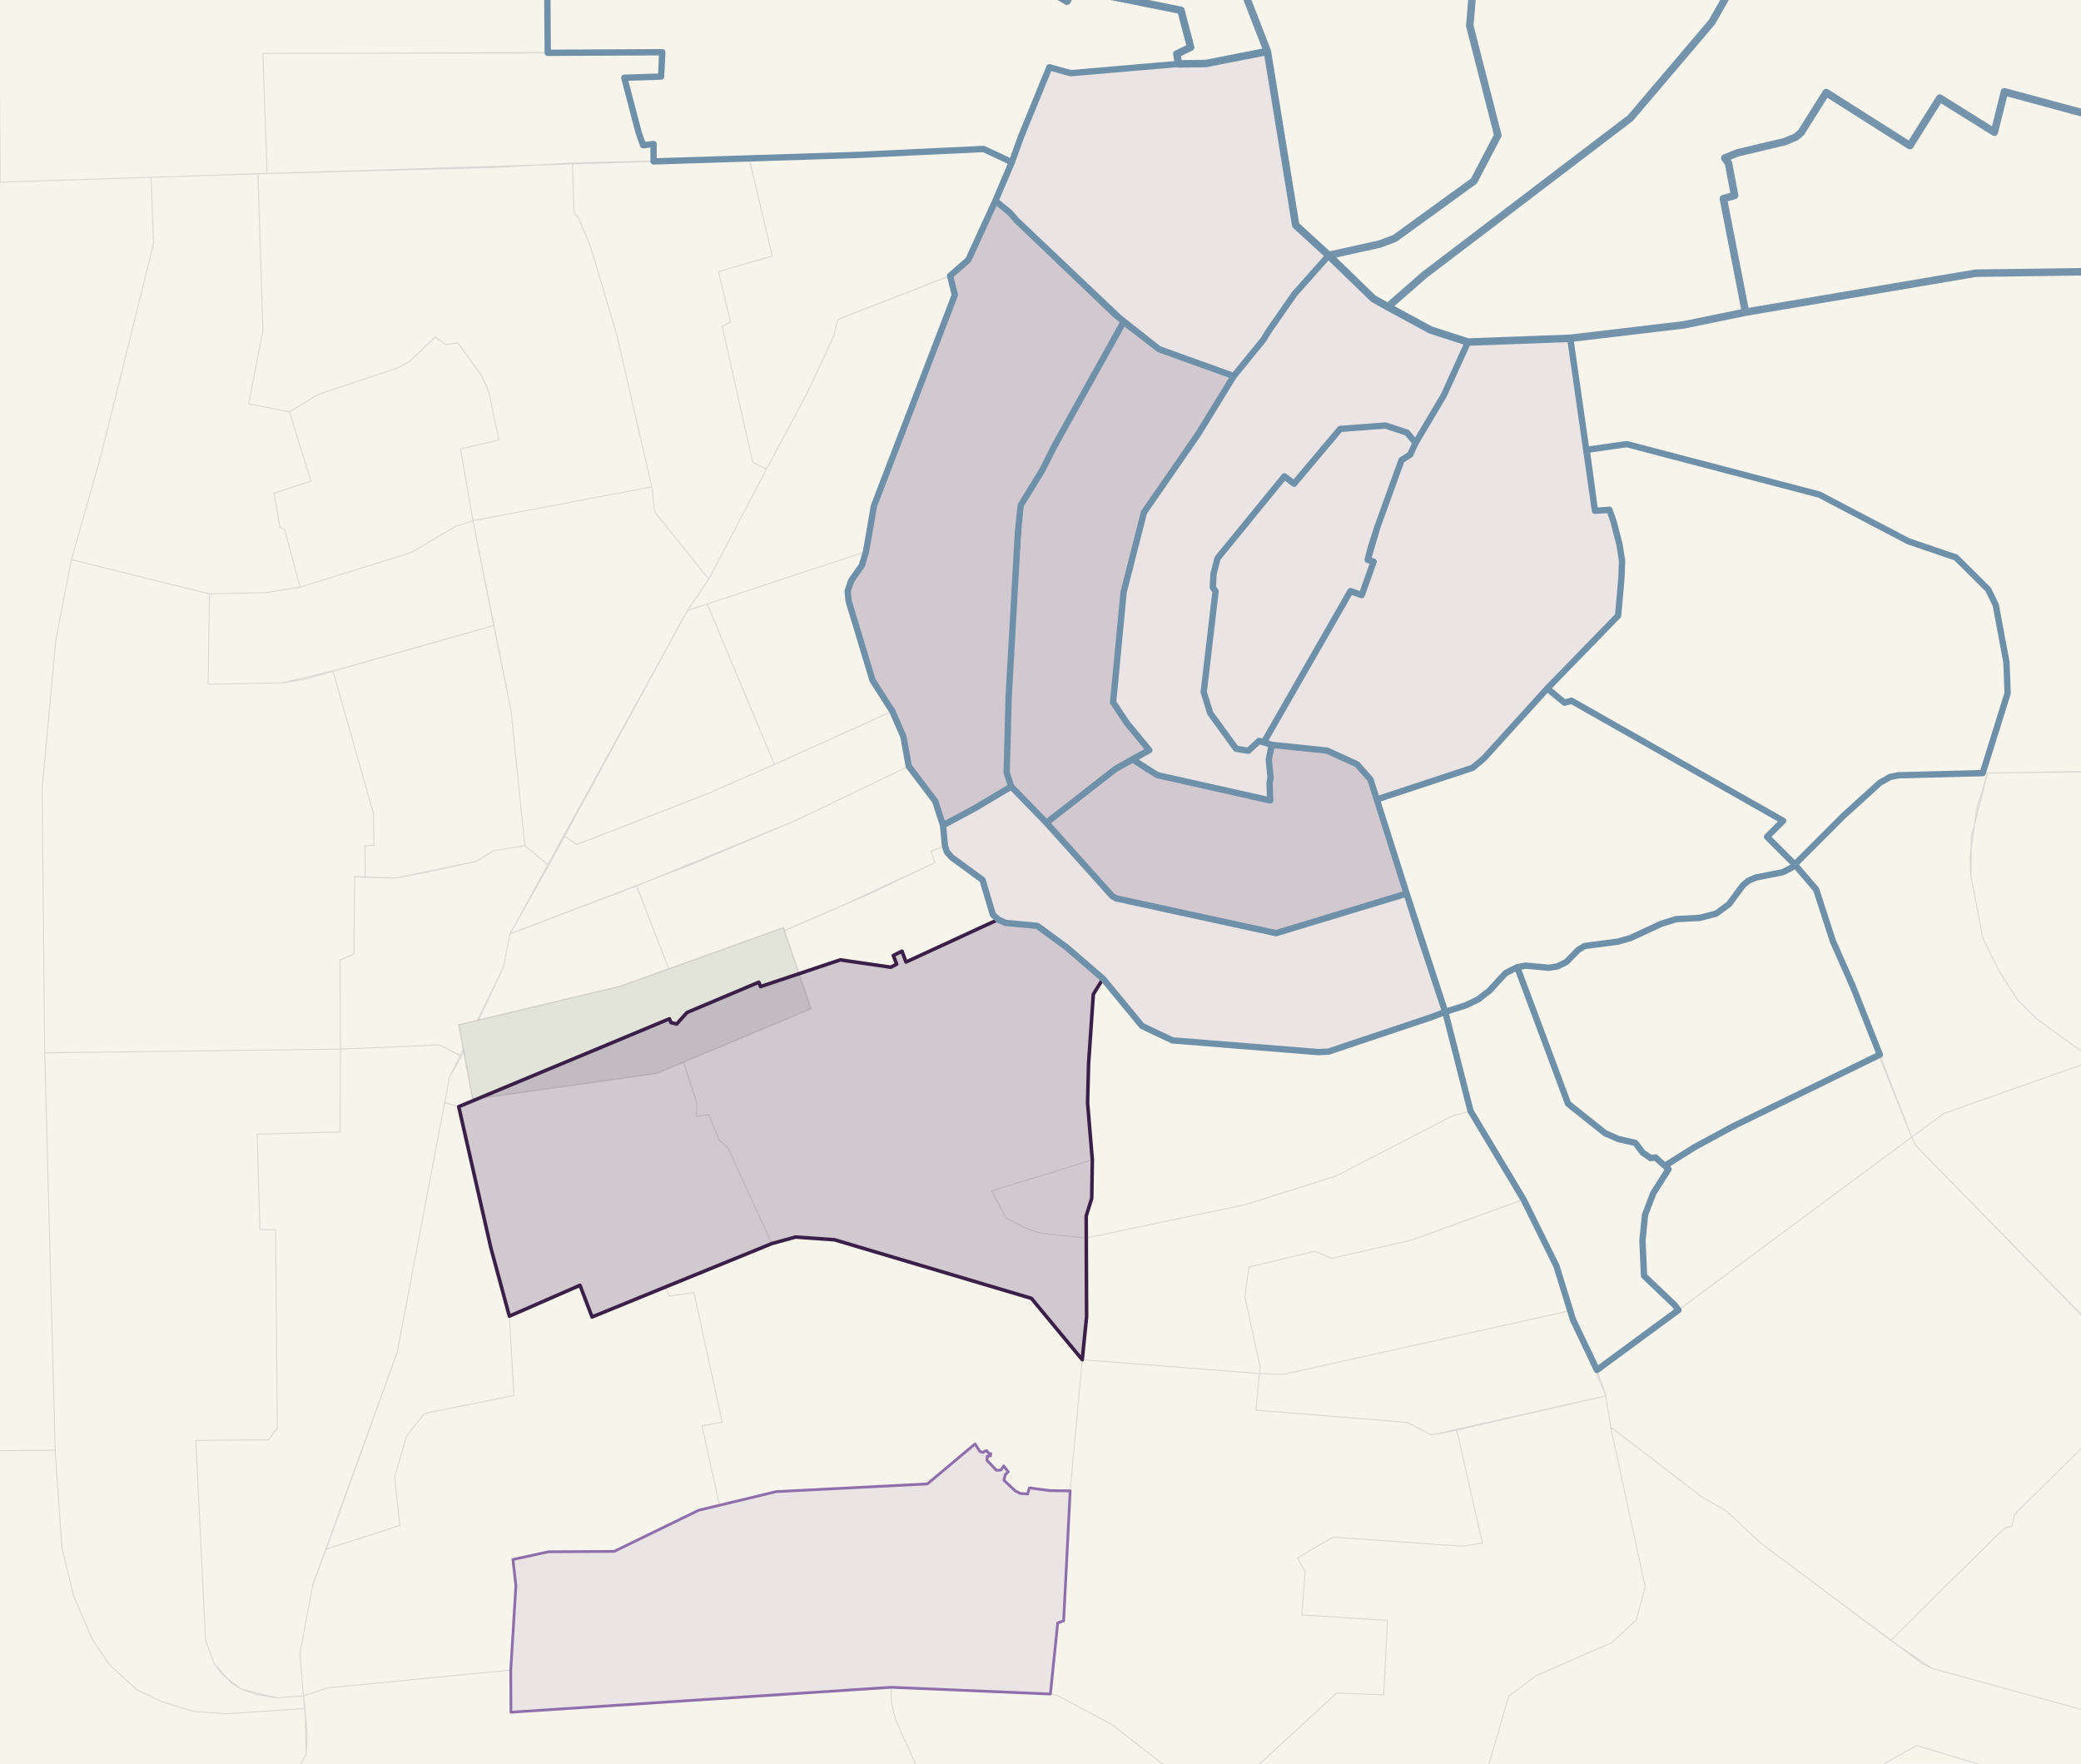
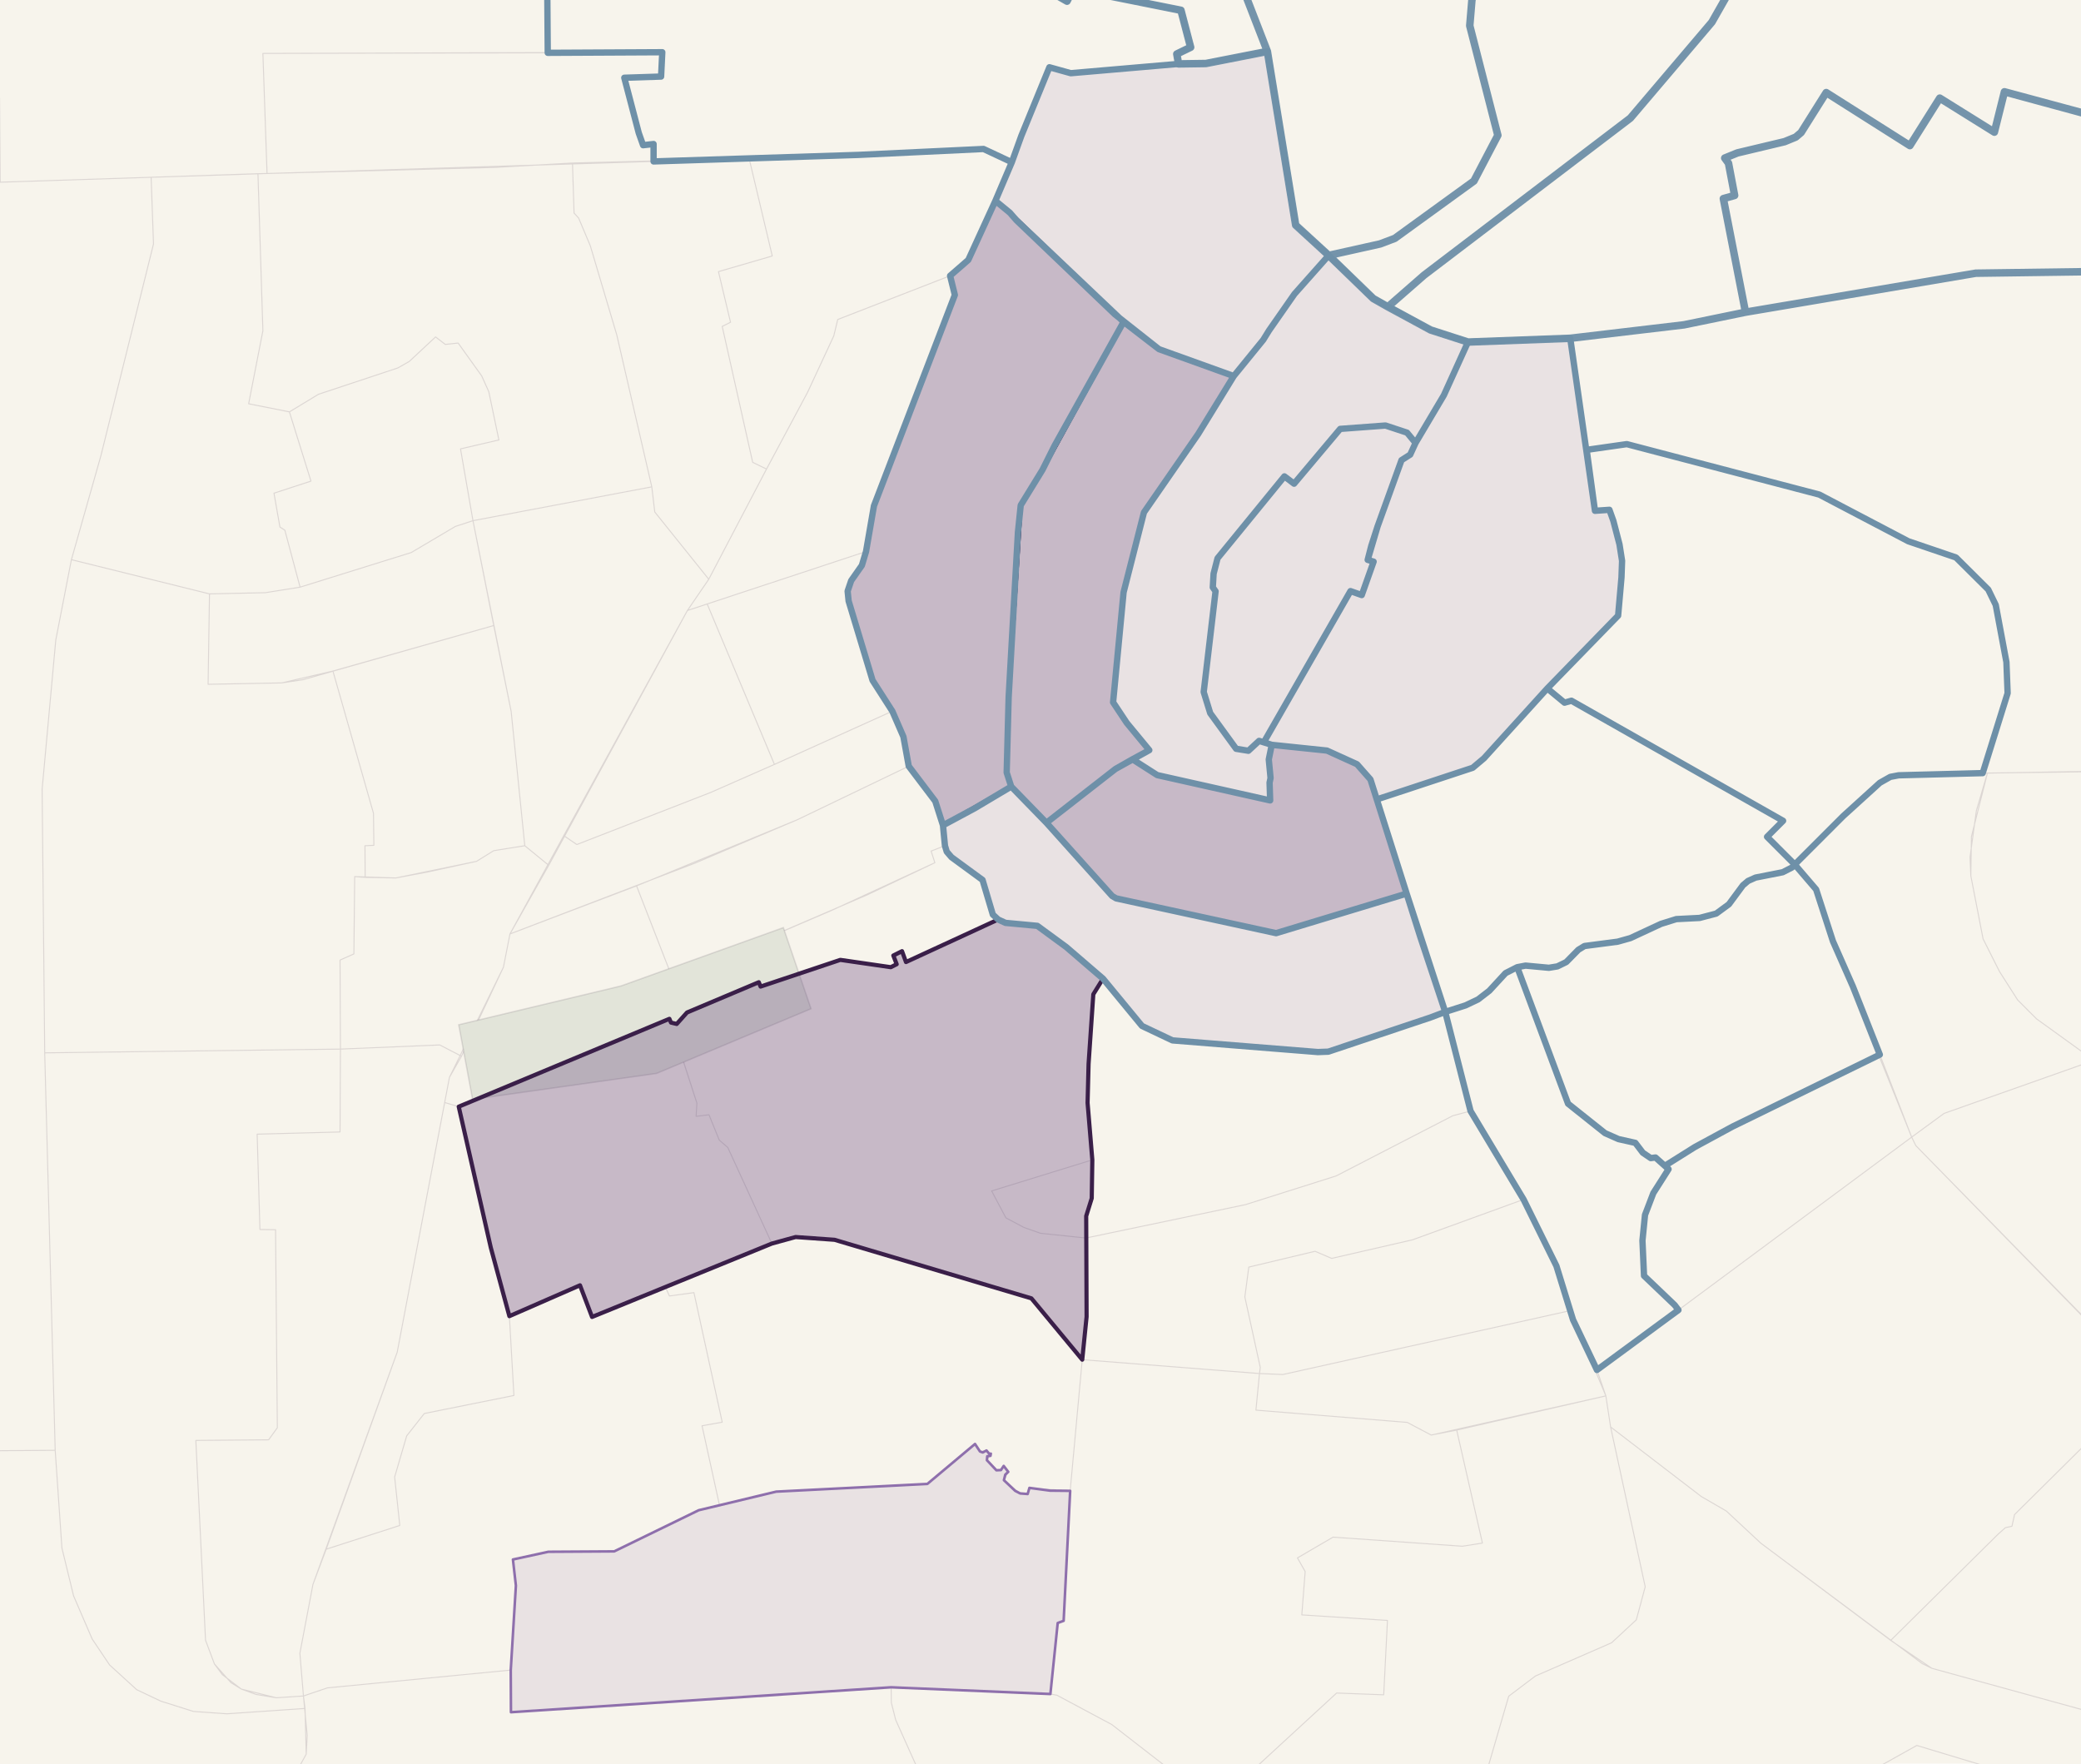
<svg xmlns="http://www.w3.org/2000/svg" viewBox="-132.5 25.9 1052 891.5" preserveAspectRatio="xMidYMid meet" role="presentation">
  <rect x="-132.5" y="25.9" width="1052" height="891.5" fill="#F7F4EC" />
  <path d="M506.4 401.1L504 400.4L498.6 405.4L492.4 404.4L479.3 386.4L476 375.7L482 324.8L480.6 322.8L481 315.9L483 308.1L516.8 266.7L521.7 270.4L545 242.7L567.9 241L578.8 244.6L583.1 249.8L580.4 255.7L576 258.5L563.9 292L558.9 308.9L561.9 309.8L555.9 326.7L550.2 324.7ZM539.2 155L561.7 176.8L590.7 192.7L609.6 198.8L597.4 225.7L583.1 249.8L578.8 244.6L567.9 241L545 242.7L521.7 270.4L516.8 266.7L483 308.1L481 315.9L480.6 322.8L482 324.8L476 375.7L479.3 386.4L492.4 404.4L498.6 405.4L504 400.4L510.4 402.4L508.9 409.8L509.6 430.5L452.5 417.7L440 409.7L448.5 405.1L430.2 380.9L435.5 325.3L445.8 284.9L473.2 245.3L491.2 216L506.1 197.7L521.9 174.5ZM435.5 188.6L453.4 202.4L491.2 216L473.2 245.3L445.8 284.9L435.5 325.3L430.2 380.9L448.5 405.1L431.4 414.6L396.5 441.8L378.7 423.5L376.4 416.4L377.4 378.3L383.5 281.3ZM510.4 402.4L538.3 405.3L553.5 412.2L560.3 419.9L578.6 477.6L512.6 497.6L431.7 480L396.5 441.8L431.4 414.6L440 409.7L452.5 417.7L509.6 430.5L508.9 409.8ZM609.6 198.8L661.3 196.9L673.8 284.1L681.1 283.6L686.2 301.1L687.5 309.4L685.5 337.1L612 414L563.5 430L560.3 419.9L553.5 412.2L538.3 405.3L506.4 401.1L550.2 324.7L555.9 326.7L561.9 309.8L558.9 308.9L560.7 301.9L576 258.5L580.4 255.7L597.4 225.7ZM508.2 51.9L522.5 139.7L539.2 155L521.9 174.5L506.1 197.7L491.2 216L453.4 202.4L431.1 184.8L370.7 127.4L398 59.9L408.8 62.9L477.1 58ZM347.8 165.3L357 157.3L370.7 127.4L435.5 188.6L383.5 281.3L377.4 378.3L376.4 416.4L378.7 423.5L344.2 443.1L340.3 430.9L326.9 413.2L324.2 398.3L318.6 385.4L308.6 369.8L296 324.7L297.8 319.4L303.2 311.7L309.3 281.6L350.2 175ZM396.5 441.8L431.7 480L512.6 497.6L578.6 477.6L598.1 537.4L539 557.5L460.2 551.8L444.8 544.5L425.1 520.6L406.5 504.6L391.9 493.9L375.8 492.4L372.1 490.7L369.4 488.2L364.2 470.7L346.1 456.4L344.2 443.1L378.7 423.5ZM649.7 373.9L658.4 381.1L661.9 380.1L768.9 440.8L760.8 448.9L774.8 462.9L768.7 466.8L751.2 471.2L741.5 483L735.1 487.7L726.7 489.9L714.9 490.5L691.7 500.1L668.5 504.1L659.3 512.2L654.8 514.4L634.5 514.8L628.6 517.8L614.7 531.1L598.1 537.4L563.5 430L612 414ZM669.6 253.3L689.9 250.4L787.2 275.9L832.2 299.5L856.3 307.7L872.6 323.9L876.4 331.7L881.8 360.6L882.4 376.3L869.8 416.7L823.1 418.6L817.8 421.6L799.3 438.4L774.8 462.9L760.8 448.9L768.9 440.8L661.9 380.1L658.4 381.1L649.7 373.9L685.5 337.1L687.2 317.8L686.2 301.1L681.1 283.6L673.8 284.1ZM-1056.7 -640.5L-776.9 -581.6L-773.4 -598.5L-212.7 -479.7L-162.8 -470.2L-110.4 -457.6L4.3 -434L31.7 -427.5L112.2 -404.3L119.2 -414.9L208.5 -368.3L414.6 -141.1L395.3 -118.7L338.3 -60.3L312.8 -39.1L279 -44.8L271.3 -42.9L270.8 -53.7L267.4 -55.4L226.2 -23.7L200.8 -11.9L183.9 -31.2L157.4 -49.8L125.5 -55.1L32.6 -54.3L-7.8 -49.7L-32 -55.1L-69.5 -73.8L-76.4 -60.4L-87.4 -60.5L-88.1 -44.8L-391 -43.6L-409.7 -82.9L-419.3 -120.6L-441.5 -133.9L-449 -136.2L-460.6 -137L-473.4 -133.3L-485.7 -125.7L-755.9 -125.5L-860.2 -146.9L-870.1 -73.3L-872.9 -79.5L-888.6 -83.6L-888.3 -85.1L-1161.3 -142.8ZM-870.1 -73.3L-860.2 -146.9L-755.9 -125.5L-485.7 -125.7L-473.4 -133.3L-460.6 -137L-449 -136.2L-441.5 -133.9L-419.3 -120.6L-409.7 -82.9L-391 -43.6L-88.1 -44.8L-87.4 -60.5L-76.4 -60.4L-69.5 -73.8L-32 -55.1L-7.8 -49.7L32.6 -54.3L125.5 -55.1L125.5 -1.2L134.4 11.8L138.1 13.6L144.1 12.7L144.4 52.6L0.4 52.9L2.5 113.6L-132.4 118L-132.7 75.5L-158.5 73.3L-260.2 72.9L-260.4 46.2L-314.7 46.4L-317.3 44.6L-752.9 46.1L-760.5 59.8L-784.4 60L-787.9 66.6L-865.8 66.8L-868.7 40.2L-868.7 -33.3ZM209.3 -16.6L226.2 -23.7L267.4 -55.4L270.8 -53.7L271.3 -42.9L279 -44.8L312.8 -39.1L338.3 -60.3L395.3 -118.7L438.2 -78.2L479.5 -22.1L508.2 51.9L477.1 58L463.3 58.2L462.4 53.2L469.4 49.8L464.5 31.1L410.1 20.2L406.9 26.5L400.4 21L331.9 6.5L321.5 -9.2L316.2 -13.7L229.6 -18.6L212.4 -11ZM125.5 -55.1L157.4 -49.8L183.9 -31.2L200.8 -11.9L209.3 -16.6L212.4 -11L229.6 -18.6L316.2 -13.7L321.5 -9.2L331.9 6.5L400.4 21L406.9 26.5L410.1 20.2L464.5 31.1L469.4 49.8L462.4 53.2L463.3 58.2L408.8 62.9L398 59.9L379 107.9L364.7 101.2L197.9 107.5L197.9 98.7L192.6 99.3L183.1 65.2L201.7 64.6L202.3 52.3L144.4 52.6L144.1 12.7L138.1 13.6L134.4 11.8L125.5 -1.2ZM379 107.9L357 157.3L347.8 165.3L291 187.4L289 195.7L275.7 224.3L255 263L248 259.6L232.6 190.9L236.8 188.8L230.7 163.2L257.9 155.3L246.2 106L364.7 101.2ZM246.2 106L257.9 155.3L230.7 163.2L236.8 188.8L232.6 190.9L248 259.6L255 263L225.8 318.7L198.5 284.7L197 272L179.3 195.2L165.9 150.1L160 136.1L157.7 133.6L156.9 108.3ZM255 263L275.7 224.3L289 195.7L291 187.4L347.8 165.3L350.2 175L309.3 281.6L305.3 304.7L215 334.5L225.8 318.7ZM305.3 304.7L303.2 311.7L297.8 319.4L296 324.7L296.5 329.7L308.6 369.8L318.6 385.4L259 412.3L225 331.2ZM225 331.2L259 412.3L226.7 426.5L159.1 452.8L152.5 448.3L215 334.5ZM259 412.3L318.6 385.4L324.2 398.3L326.9 413.2L270.5 440.3L218.6 462.3L125.3 498L152.5 448.3L159.1 452.8L226.7 426.5ZM344.2 443.1L345.2 453.4L338.2 456.1L340.1 462L287.7 486.2L230.7 510.6L207 519.2L189.3 473.7L270.5 440.3L326.9 413.2L340.3 430.9ZM125.3 498L189.3 473.7L207 519.2L198.5 522.4L205.9 540.9L99.4 585.3L92.3 583.2L94.7 570.5L122 514.8ZM372.1 490.7L325.5 512.2L323.5 506.7L319.1 508.9L320.8 513.3L317.8 514.8L292.3 511.1L252 524.6L251.1 522.4L214.8 537.7L209.6 543.5L206.7 542.8L198.5 522.4L230.7 510.6L306 478.2L340.1 462L338.2 456.1L345.2 453.4L348.5 459.2L364.2 470.7L369.4 488.2ZM197.9 107.5L2.5 113.6L0.4 52.9L202.3 52.3L201.7 64.6L183.1 65.2L192.6 99.3L197.9 98.7ZM2.5 113.6L118.1 110.5L156.9 108.3L157.7 133.6L160 136.1L165.9 150.1L179.3 195.2L197 272L106.6 289.1L100.3 252.8L119.7 248.3L114.6 223.9L111 215.9L99.1 199.3L92.6 200L87.7 196.2L74.4 208.6L68.6 211.9L28.5 225.2L13.8 234.1L-6.8 230L0.4 193.1L-2.1 113.7ZM106.6 289.1L97.7 292L75.4 305.2L19.2 322.7L11.5 293.9L9 292.3L6 275.2L24.7 269.1L13.8 234.1L28.5 225.2L68.6 211.9L74.4 208.6L87.7 196.2L92.6 200L99.1 199.3L111 215.9L114.6 223.9L119.7 248.3L100.3 252.8ZM-56.1 115.5L-2.1 113.7L0.4 193.1L-6.8 230L13.8 234.1L24.7 269.1L6 275.2L9 292.3L11.5 293.9L19.2 322.7L1.6 325.5L-26.6 326.1L-96.4 308.8L-81.5 256.3L-54.9 149.2ZM197 272L198.5 284.7L225.8 318.7L215 334.5L144.9 463.3L132.8 453.4L125.9 385.5L106.6 289.1ZM106.6 289.1L117.1 342.1L20.6 369.5L9.9 371.1L-27.3 371.8L-26.6 326.1L1.6 325.5L19.2 322.7L75.4 305.2L97.7 292ZM35.8 365.1L117.1 342.1L125.9 385.5L132.8 453.4L117.1 455.9L108.4 461.3L83.6 466.7L67.6 469.7L52.1 469.4L52 453.4L56.5 453.2L56.3 437ZM132.8 453.4L144.9 463.3L125.3 498L122 514.8L100.8 559.8L89.8 554.1L39.6 556.2L39.4 511.2L46.4 508.1L46.8 469L67.6 469.7L108.4 461.3L117.1 455.9ZM-26.6 326.1L-27.3 371.8L9.9 371.1L35.8 365.1L56.3 437L56.5 453.2L52 453.4L52.1 469.4L46.8 469L46.4 508.1L39.4 511.2L39.6 556.2L-109.9 558.1L-111.2 424.8L-104.3 349.4L-96.4 308.8ZM-109.9 558.1L39.6 556.2L39.4 598.1L-2.5 599.2L-1.1 647.4L6.8 647.5L7.7 747.6L3.3 753.7L-33.5 754L-28.6 855L-24.1 867L-15.7 876.5L-10.5 879.7L7.2 884.1L20.9 883.2L21.7 889.5L-17.8 892.2L-34.7 891L-51.2 885.8L-63.4 880L-77.1 867.5L-85.9 854.4L-95.3 832.6L-101.2 808.4L-104.6 759ZM-412.6 688.7L-324 659.6L-237.1 659.7L-235.8 710.1L-224.6 745.6L-229.3 746.8L-219.3 768.9L-211.9 774.6L-198.2 768.5L-183.7 764.8L-172.7 763.9L-172.7 759.5L-104.6 759L-101.2 808.4L-95.3 832.6L-85.9 854.4L-77.1 867.5L-63.4 880L-51.2 885.8L-34.7 891L-17.8 892.2L21.7 889.5L22.3 912.6L1.9 949.6L-31.9 975.3L-84.2 987.9L-220.7 996.4L-252.3 1007.9L-271.6 1032.3L-284.2 1054.1L-298.2 1043.4L-458.8 934.5L-434.3 910.3L-433.1 907.4L-442.8 897.4L-432.7 800.6L-457.4 793.1L-442.3 740.7L-447.8 738.5L-471.2 715.1L-461.8 707.6L-443.6 698.5ZM598.1 537.4L610.9 587.5L601.9 589.9L543 620.3L497.2 634.8L416.5 651.7L416.6 640.6L419.4 631.6L419.7 612.2L417.3 583.4L420.2 528.5L425.1 520.6L444.8 544.5L460.2 551.8L539 557.5ZM637.7 632.2L581.6 652.6L540.7 662L532.3 658.4L498.8 666.4L496.8 681.5L504.6 717.1L504.2 720.2L414.6 713.2L416.8 691.5L416.5 651.7L497.2 634.8L543 620.3L601.9 589.9L610.9 587.5ZM637.7 632.2L654.3 665.8L661.3 688.4L516 720.7L504.2 720.2L504.6 717.1L496.8 681.5L498.8 666.4L532.3 658.4L540.7 662L581.6 652.6ZM100.8 559.8L94.7 570.5L68.3 709.4L25.7 826.8L19.1 861.6L20.9 883.2L7.2 884.1L-3.1 882.4L-10.5 879.7L-20.1 872.4L-24.1 867L-28.6 855L-33.5 754L3.3 753.7L7.7 747.6L6.8 647.5L-1.1 647.4L-2.5 599.2L39.4 598.1L39.6 556.2L89.8 554.1ZM99.4 585.3L115.6 656.5L125 691.2L127.3 731.3L82 740.4L73.1 751.7L67 772.5L69.6 797L32.4 809L68.3 709.4L92.3 583.2ZM205.9 540.9L219.8 583.5L219.4 590.2L225.9 589.4L231.1 602.2L235.4 605.9L257.7 654.5L166.8 691.6L160.7 675.6L125 691.2L115.6 656.5L99.4 585.3ZM425.1 520.6L420.2 528.5L417.8 563.7L417.3 583.4L419.7 612.2L368.8 627.9L376 641.5L385 646.3L393.5 649.3L416.5 651.7L416.8 691.5L414.6 713.2L388.9 682.2L289.4 652.6L269.7 651.2L257.7 654.5L235.4 605.9L231.1 602.2L225.9 589.4L219.4 590.2L219.8 583.5L206.7 542.8L209.6 543.5L214.8 537.7L251.1 522.4L252 524.6L292.3 511.1L317.8 514.8L320.8 513.3L319.1 508.9L323.5 506.7L325.5 512.2L372.1 490.7L375.8 492.4L391.9 493.9ZM125 691.2L160.7 675.6L166.8 691.6L203.9 676.5L205.9 681L218.3 679.3L232.6 744.8L222.4 746.6L231.2 786.7L220.7 789.3L178 810.1L144.7 810.3L126.8 814.2L128.3 827.4L125.7 870.1L33 879.1L20.9 883.2L19.1 861.6L25.7 826.8L32.4 809L69.6 797L67 772.5L73.1 751.7L82 740.4L127.3 731.3ZM203.9 676.5L257.7 654.5L269.7 651.2L289.4 652.6L388.9 682.2L414.6 713.2L408.5 779.5L387.9 778L387 781.1L383.2 780.8L375 774.1L377.2 769.9L374.9 766.9L373.5 769L371.2 769.1L366.4 764L368.4 760.7L366.2 759.1L362.9 759.6L360.4 755.8L336.3 776L259.9 779.9L231.2 786.7L222.4 746.6L232.6 744.8L218.3 679.3L205.9 681ZM416.5 651.7L393.5 649.3L385 646.3L376 641.5L368.8 627.9L419.7 612.2L419.4 631.6L416.6 640.6ZM414.6 713.2L504.2 720.2L502.4 738.7L578.9 744.9L591 751.3L603.9 748.8L616.9 805.9L606.8 807.5L541.4 802.9L523.4 813.4L527.3 820.3L525.6 842.2L568.9 845L567 882.6L543.2 881.7L481.8 938.2L429.5 897.6L401.8 882.8L398.5 882.2L402.2 846.3L405.2 845.2L408.5 779.5ZM661.3 688.4L679.3 731.5L591 751.3L578.9 744.9L502.4 738.7L504.2 720.2L516 720.7ZM681.7 747.2L699.2 828L694.7 844.7L682.2 856.3L643.7 873.1L630.2 883.3L616.4 930.6L603.2 952.7L584.4 960.3L567.4 959.6L545 962.3L538 969.3L534 977.5L514 960.4L481.8 938.2L543.2 881.7L567 882.6L568.9 845L525.6 842.2L527.3 820.3L523.4 813.4L541.4 802.9L606.8 807.5L616.9 805.9L603.9 748.8L679.3 731.5ZM408.5 779.5L405.2 845.2L402.2 846.3L398.5 882.2L318 878.8L125.8 891.4L125.7 870.1L128.3 827.4L126.8 814.2L144.7 810.3L178 810.1L220.7 789.3L259.9 779.9L336.3 776L360.4 755.8L362.9 759.6L366.2 759.1L368.4 760.7L366.4 764L371.2 769.1L373.5 769L374.9 766.9L377.2 769.9L375 774.1L383.2 780.8L387 781.1L387.9 778ZM125.7 870.1L125.8 891.4L318 878.8L318.1 886.6L320.3 895.3L345.4 951.2L347.4 1100.3L331.3 1100.7L332.4 1144.9L130.1 1150.7L127.9 1151.5L127.6 1155.7L119 1156L118.9 1153.7L117.1 1153.6L117.1 1150.2L114.8 1150.3L115.6 1034.4L110.7 1010.3L31.5 1006.1L27 1014.7L3.8 1020.7L-9 1011.9L-43.4 1022.2L-53.8 1029.4L-52.3 1055.4L-54.5 1055.6L-54.6 1058.7L-188 1082.1L-196.9 1085.3L-249.8 1084.9L-254 1088L-261.1 1088.1L-269 1072.1L-284.2 1054.1L-271.6 1032.3L-252.3 1007.9L-220.7 996.4L-84.2 987.9L-31.9 975.3L1.9 949.6L22.3 912.6L22.8 903.1L20.9 883.2L33 879.1ZM398.5 882.2L401.8 882.8L429.5 897.6L481.8 938.2L514 960.4L534 977.5L544.7 1012.1L521.6 1051.2L502.6 1114.5L515.8 1140L497.1 1139.5L332.4 1144.9L331.3 1100.7L347.4 1100.3L345.4 951.2L320.3 895.3L318.1 886.6L318 878.8ZM598.1 537.4L614.7 531.1L628.6 517.8L634.5 514.8L660.2 583.8L678.9 598.7L694.2 603.6L698 608.6L702 611.3L704.4 611L711 616.9L703.3 629L699.1 640L697.8 653L698.6 670.8L716 688.1L674.8 718.4L662.7 693L654.3 665.8L637.7 632.2L610.9 587.5ZM634.5 514.8L654.8 514.4L659.3 512.2L668.5 504.1L691.7 500.1L714.9 490.5L726.7 489.9L735.1 487.7L741.5 483L751.2 471.2L768.7 466.8L774.8 462.9L785.6 475.5L794.1 501.7L817.8 559L724.3 605.7L709.3 615.1L711 616.9L704.4 611L702 611.3L698 608.6L694.2 603.6L678.9 598.7L660.2 583.8ZM869.8 416.7L872.2 416.7L866.6 435.7L863.4 459.2L863.8 468.6L870 500.5L878.3 517L887.5 531.4L897 540.9L926.1 561.9L850.3 588.7L833.9 600.7L794.1 501.7L785.6 475.5L774.8 462.9L799.3 438.4L817.8 421.6L823.1 418.6ZM833.9 600.7L716 688.1L698.6 670.8L697.8 653L699.1 640L703.3 629L711 616.9L709.3 615.1L743.3 595.4L817.8 559ZM946.3 415.4L947.2 491L960.7 550.3L957.1 550.5L926.1 561.9L897 540.9L887.5 531.4L878.3 517L870 500.5L863.8 468.6L864.1 448.8L872.2 416.7ZM1075.8 161.9L1100 161.8L1131.9 164L1144.5 167.7L1148.3 173.3L1140.6 176.2L1136.5 181L1129.9 192.8L1130.3 201.2L1089.5 261.6L1100.4 284L1103.5 287L1117.3 387.2L1111.4 394.7L1100.6 401.1L1077.6 402.8L1050.1 414.4L869.8 416.7L882.4 376.3L881.8 360.6L876.4 331.7L872.6 323.9L856.3 307.7L832.2 299.5L787.2 275.9L689.9 250.4L669.6 253.3L661.3 196.9L718.8 190.1L749.9 183.7L866.3 164ZM716 688.1L833.9 600.7L836 605L953.3 724.7L885.9 791.5L884.6 797.4L881.3 798.1L877.7 801.3L823.3 855.1L757.7 806L740.2 789.7L727.6 782.4L681.7 747.2L679.3 731.5L674.8 718.4ZM926.1 561.9L957.1 550.5L960.7 550.3L1137.2 562.1L1159.3 550.6L1172.2 536.8L1189.7 556.6L1237.4 585.1L1247.2 589.5L1244.8 596.2L1246.7 596.7L1245.7 599.2L1239 604.7L1214.1 619.9L1209.9 611.1L1201.2 634.4L1165.3 706.8L1150.9 729.8L1148.6 738.3L1121.7 780.6L1090 834.4L1078.5 849.6L1040.9 814.8L836 605L833.9 600.7L850.3 588.7ZM953.3 724.7L1040.9 814.8L1078.5 849.6L1070.5 857.2L1048.6 872.6L1050.2 875.9L1047.1 878.3L1019.3 890.1L989.6 905.6L983.3 907.5L844.1 869.2L823.3 855.1L877.7 801.3L881.3 798.1L884.6 797.4L885.9 791.5ZM681.7 747.2L727.6 782.4L740.2 789.7L757.7 806L839.2 866.8L844.1 869.2L983.3 907.5L968.8 910.6L968.7 924.9L946.9 923.9L933.1 929.7L916.7 940.3L907.8 925.2L893.8 925.5L836.5 908.2L819.3 917.8L821 920.9L809.3 927.5L789.2 926.4L788.8 936.7L786.7 945.8L782.4 954.7L776 962.8L777.1 965L720.6 993.1L693.3 1004.4L680.9 1007.1L690.4 1104.6L664.4 1111L654.9 1120.8L665.1 1131.7L658.9 1147.8L676.4 1158.6L678.5 1161.7L694.4 1172.4L675.3 1207.8L642.9 1207.7L642 1198.3L629.9 1187.2L598.6 1172.7L576.8 1157.5L567.5 1154.1L545 1153.8L534.3 1152.2L523 1148.1L514.8 1140L502.6 1114.5L521.6 1051.2L544.7 1012.1L534 977.5L538 969.3L545 962.3L567.4 959.6L584.4 960.3L603.2 952.7L616.4 930.6L630.2 883.3L643.7 873.1L682.2 856.3L694.7 844.7L699.2 828ZM699.2 -145.9L707 -146.7L749.1 -131L764.5 -115.7L758.8 -111.9L774.9 -76.6L770.6 -59.7L747.7 11.1L732.9 37.1L691.7 85.6L587.4 165L569.1 181L561.7 176.8L539.2 155L565.2 149.2L572.6 146.4L612.6 117.4L624.7 94.3L610.5 38.9L611.6 25.8L615.1 15.7L637.3 -21L652.5 -11.5L658.3 -15.5L675.2 -4.1L676.6 1L683.7 -9.5L679.6 -12.9L679.8 -21.5L676.4 -32.9L658.5 -80.8L654.6 -86.8L644 -93.6L650.9 -105.8L634.6 -150.2L658.5 -143.7L681.9 -143.6ZM936.4 87.4L880.8 72.3L875.7 92.7L848.1 75.5L833 99.5L790.7 72.7L775.3 95.2L739.4 105.8L741.3 108.4L744.4 124.7L738.7 126.3L749.9 183.7L718.8 190.1L661.3 196.9L609.6 198.8L590.7 192.7L569.1 181L587.4 165L691.7 85.6L732.9 37.1L747.7 11.1L770.6 -59.7L774.9 -76.6L758.8 -111.9L764.5 -115.7L780.1 -85.4L799.6 21.9L804.5 22.3L822.8 17.4L856.7 12.6L883.5 11L884 9.6L892.8 10.1L948.8 23.3L940.4 60ZM961.5 -39.7L1068.9 12.9L1076.5 35.7L1075.4 86.6L1051.7 88L1032.4 84.9L1026.6 79.7L994.6 38.2L980 26.8L971.4 16.4L946.8 7.5L945.9 8.9L938.4 6.1L933.9 1.8L902.1 -16.6L953.7 -43.8ZM796.6 -52.7L887.2 -16.5L881.1 -12.5L880.3 -10L881.4 -2.2L886.2 -5.2L888.5 -2.7L883.5 2.4L823.6 8.6L802.4 13L793.1 -46.5ZM699.2 -145.9L697.8 -155L723.9 -148.8L752 -136.6L765.9 -127.3L771.4 -118.5L774.2 -120.4L789 -82.2L800.4 -60.8L793.1 -46.5L802.4 13L823.6 8.6L883.5 2.4L888.5 -2.7L886.2 -5.2L881.4 -2.2L880.3 -10L881.1 -12.5L887.2 -16.5L889.7 -15.6L902.1 -16.6L933.9 1.8L938.4 6.1L945.9 8.9L946.8 7.5L971.4 16.4L980 26.8L994.6 38.2L1026.6 79.7L1032.4 84.9L1051.7 88L1075.4 86.6L1075.4 93.4L1066.7 98L1053.3 101L1023.9 99L1020.8 102.8L1010.7 101L1002.5 97.7L1000.7 104.6L936.4 87.4L940.4 60L948.8 23.3L892.8 10.1L884 9.6L883.5 11L856.7 12.6L822.8 17.4L804.5 22.3L799.6 21.9L780.1 -85.4L764.5 -115.7L749.1 -131L707 -146.7ZM862 -322.6L903 -328.5L946.5 -347.3L978.1 -358.4L993.2 -322.8L994.3 -315.6L996.3 -311.9L1048.5 -261.4L1051.6 -259.3L1067.5 -256L1121 -235.9L1135.6 -226.4L1138.3 -222.1L1146.5 -184.2L1128.3 -153.1L1109 -157.1L1099.8 -148.2L1069.6 -174.8L1017.6 -96L1009.1 -93.8L998.7 -96.4L961.5 -39.7L953.7 -43.8L902.1 -16.6L889.7 -15.6L796.6 -52.7L800.4 -60.8L789 -82.2L774.2 -120.4L778.1 -128.4L779.8 -144.4L803.7 -209.1L803.9 -246.8L840.2 -296.9L848.2 -313.6ZM196.5 -375.1L229.8 -430.4L244.4 -421.7L280.5 -395.7L286.9 -393.7L299.5 -394.9L303.5 -380L340.4 -353.1L477.9 -245L482.7 -234.1L483.6 -211.9L487.3 -206.3L550.3 -157.8L573.3 -192.9L591.1 -179L634.6 -150.2L650.9 -105.8L644 -93.6L654.6 -86.8L658.5 -80.8L676.4 -32.9L679.8 -21.5L679.6 -12.9L683.7 -9.5L676.6 1L675.2 -4.1L658.3 -15.5L652.5 -11.5L637.3 -21L615.1 15.7L611.6 25.8L610.5 38.9L624.7 94.3L612.6 117.4L572.6 146.4L565.2 149.2L539.2 155L522.5 139.7L508.2 51.9L479.5 -22.1L438.2 -78.2L395.3 -118.7L414.6 -141.1L208.5 -368.3ZM1075.4 93.4L1075.8 161.9L866.3 164L749.9 183.7L738.7 126.3L744.4 124.7L741.3 108.4L739.4 105.8L775.3 95.2L790.7 72.7L833 99.5L848.1 75.5L875.7 92.7L880.8 72.3L1000.7 104.6L1002.5 97.7L1010.7 101L1020.8 102.8L1023.9 99L1053.3 101L1066.7 98Z" fill="#F7F4EC" stroke="rgba(39,20,48,0.13)" stroke-width="0.5" stroke-linejoin="round" />
  <path d="M106.4 581.6L199.4 568.5L277.5 535.8L263.5 494.8L181.4 524.3L99.4 543.9Z" fill="#E2E4D9" stroke="rgba(39,20,48,0.12)" stroke-width="0.7" />
-   <path d="M376.4 416.4L378.7 423.5L396.5 441.8L429.7 478.8L431.7 480L512.6 497.6L578.6 477.6L560.3 419.9L553.5 412.2L538.3 405.3L510.4 402.4L508.9 409.8L509.8 419.2L509.6 430.5L452.5 417.7L440 409.7L448.5 405.1L437.1 391.3L430.2 380.9L435.5 325.3L445.8 284.9L473.2 245.3L491.2 216L453.4 202.4L435.5 188.6L394.5 263.4L383.5 281.3L377.4 378.3Z" fill="#5E3D78" fill-opacity="0.24" stroke="#3A1F49" stroke-width="1.8" stroke-linejoin="round" />
-   <path d="M296 324.7L296.5 329.7L308.6 369.8L318.6 385.4L324.2 398.3L326.9 413.2L340.3 430.9L344.2 443.1L378.7 423.5L376.4 416.4L377.4 378.3L383.5 281.3L394.5 263.4L435.5 188.6L378 133.4L370.7 127.4L357 157.3L347.8 165.3L350.2 175L309.3 281.6L305.3 304.7L303.2 311.7L297.8 319.4Z" fill="#5E3D78" fill-opacity="0.24" stroke="#3A1F49" stroke-width="1.8" stroke-linejoin="round" />
-   <path d="M99.4 585.3L115.6 656.5L125 691.2L160.7 675.6L166.8 691.6L257.7 654.5L269.7 651.2L289.4 652.6L388.9 682.2L414.6 713.2L416.8 691.5L416.6 640.6L419.4 631.6L419.7 612.2L417.3 583.4L417.8 563.7L420.2 528.5L425.1 520.6L406.5 504.6L391.9 493.9L375.8 492.4L372.1 490.7L325.5 512.2L323.5 506.7L319.1 508.9L320.8 513.3L317.8 514.8L292.3 511.1L252 524.6L251.1 522.4L214.8 537.7L209.6 543.5L206.7 542.8L205.9 540.9Z" fill="#5E3D78" fill-opacity="0.24" stroke="#3A1F49" stroke-width="1.8" stroke-linejoin="round" />
-   <path d="M125.7 870.1L125.8 891.4L318 878.8L398.5 882.2L402.2 846.3L405.2 845.2L408.5 779.5L398.3 779.4L387.9 778L387 781.1L383.2 780.8L380.7 779.5L375 774.1L375.7 771.3L377.2 769.9L374.9 766.9L373.5 769L371.2 769.1L366.4 764L366.6 762L368.2 761.8L368.4 760.7L367.6 760.8L366.2 759.1L364.3 760.1L362.9 759.6L360.4 755.8L336.3 776L259.9 779.9L220.7 789.3L178 810.1L144.7 810.3L126.8 814.2L128.3 827.4Z" fill="#8E6FAC" fill-opacity="0.12" stroke="#8E6FAC" stroke-width="1.4" stroke-linejoin="round" />
-   <path d="M344.2 443.1L346.1 456.4L348.5 459.2L364.2 470.7L369.4 488.2L372.1 490.7L375.8 492.4L391.9 493.9L406.5 504.6L425.1 520.6L444.8 544.5L460.2 551.8L533.7 557.7L539 557.5L598.1 537.4L578.6 477.6L512.6 497.6L431.7 480L429.7 478.8L396.5 441.8L378.7 423.5ZM370.7 127.4L378 133.4L431.1 184.8L453.4 202.4L491.2 216L473.2 245.3L445.8 284.9L435.5 325.3L430.2 380.9L437.1 391.3L448.5 405.1L440 409.7L452.5 417.7L509.6 430.5L509.8 419.2L508.9 409.8L510.4 402.4L538.3 405.3L553.5 412.2L560.3 419.9L563.5 430L612 414L617.7 409.2L649.7 373.9L685.5 337.1L687.5 309.4L686.2 301.1L681.1 283.6L673.8 284.1L661.3 196.9L609.6 198.8L590.7 192.7L561.7 176.8L522.5 139.7L508.2 51.9L477.1 58L463.3 58.2L408.8 62.9L398 59.9Z" fill="#8E6FAC" fill-opacity="0.12" stroke="#8E6FAC" stroke-width="1.4" stroke-linejoin="round" />
+   <path d="M376.4 416.4L378.7 423.5L396.5 441.8L429.7 478.8L431.7 480L512.6 497.6L578.6 477.6L560.3 419.9L553.5 412.2L538.3 405.3L510.4 402.4L508.9 409.8L509.8 419.2L509.6 430.5L452.5 417.7L440 409.7L448.5 405.1L437.1 391.3L430.2 380.9L435.5 325.3L445.8 284.9L473.2 245.3L491.2 216L453.4 202.4L435.5 188.6L394.5 263.4L383.5 281.3L377.4 378.3Z" fill="#5E3D78" fill-opacity="0.32" stroke="#3A1F49" stroke-width="2.1" stroke-linejoin="round" />
+   <path d="M296 324.7L296.5 329.7L308.6 369.8L318.6 385.4L324.2 398.3L326.9 413.2L340.3 430.9L344.2 443.1L378.7 423.5L376.4 416.4L377.4 378.3L383.5 281.3L394.5 263.4L435.5 188.6L378 133.4L370.7 127.4L357 157.3L347.8 165.3L350.2 175L309.3 281.6L305.3 304.7L303.2 311.7L297.8 319.4Z" fill="#5E3D78" fill-opacity="0.32" stroke="#3A1F49" stroke-width="2.1" stroke-linejoin="round" />
+   <path d="M99.4 585.3L115.6 656.5L125 691.2L160.7 675.6L166.8 691.6L257.7 654.5L269.7 651.2L289.4 652.6L388.9 682.2L414.6 713.2L416.8 691.5L416.6 640.6L419.4 631.6L419.7 612.2L417.3 583.4L417.8 563.7L420.2 528.5L425.1 520.6L406.5 504.6L391.9 493.9L375.8 492.4L372.1 490.7L325.5 512.2L323.5 506.7L319.1 508.9L320.8 513.3L317.8 514.8L292.3 511.1L252 524.6L251.1 522.4L214.8 537.7L209.6 543.5L206.7 542.8L205.9 540.9Z" fill="#5E3D78" fill-opacity="0.32" stroke="#3A1F49" stroke-width="2.1" stroke-linejoin="round" />
+   <path d="M125.7 870.1L125.8 891.4L318 878.8L398.5 882.2L402.2 846.3L405.2 845.2L408.5 779.5L398.3 779.4L387.9 778L387 781.1L383.2 780.8L380.7 779.5L375 774.1L375.7 771.3L377.2 769.9L374.9 766.9L373.5 769L371.2 769.1L366.4 764L366.6 762L368.2 761.8L368.4 760.7L367.6 760.8L366.2 759.1L364.3 760.1L362.9 759.6L360.4 755.8L336.3 776L259.9 779.9L220.7 789.3L178 810.1L144.7 810.3L126.8 814.2L128.3 827.4Z" fill="#8E6FAC" fill-opacity="0.13" stroke="#8E6FAC" stroke-width="1.3" stroke-linejoin="round" />
+   <path d="M344.2 443.1L346.1 456.4L348.5 459.2L364.2 470.7L369.4 488.2L372.1 490.7L375.8 492.4L391.9 493.9L406.5 504.6L425.1 520.6L444.8 544.5L460.2 551.8L533.7 557.7L539 557.5L598.1 537.4L578.6 477.6L512.6 497.6L431.7 480L429.7 478.8L396.5 441.8L378.7 423.5ZM370.7 127.4L378 133.4L431.1 184.8L453.4 202.4L491.2 216L473.2 245.3L445.8 284.9L435.5 325.3L430.2 380.9L437.1 391.3L448.5 405.1L440 409.7L452.5 417.7L509.6 430.5L509.8 419.2L508.9 409.8L510.4 402.4L538.3 405.3L553.5 412.2L560.3 419.9L563.5 430L612 414L617.7 409.2L649.7 373.9L685.5 337.1L687.5 309.4L686.2 301.1L681.1 283.6L673.8 284.1L661.3 196.9L609.6 198.8L590.7 192.7L561.7 176.8L522.5 139.7L508.2 51.9L477.1 58L463.3 58.2L408.8 62.9L398 59.9Z" fill="#8E6FAC" fill-opacity="0.13" stroke="#8E6FAC" stroke-width="1.3" stroke-linejoin="round" />
  <path d="M699.2 -145.9L707 -146.7L749.1 -131L764.5 -115.7L758.8 -111.9L774.9 -76.6L770.6 -59.7L747.7 11.1L732.9 37.1L691.7 85.6L587.4 165L569.1 181L561.7 176.8L539.2 155L565.2 149.2L572.6 146.4L612.6 117.4L624.7 94.3L610.5 38.9L611.6 25.8L615.1 15.7L637.3 -21L652.5 -11.5L658.3 -15.5L675.2 -4.1L676.6 1L683.7 -9.5L679.6 -12.9L679.8 -21.5L676.4 -32.9L658.5 -80.8L656.5 -84.7L654.6 -86.8L644 -93.6L645.4 -97.3L650.9 -105.8L643.3 -128.1L634.6 -150.2L658.5 -143.7L681.9 -143.6ZM936.4 87.4L880.8 72.3L875.7 92.7L848.1 75.5L833 99.5L790.7 72.7L778 92.9L775.3 95.2L769.7 97.5L745.8 103.2L739.4 105.8L741.3 108.4L744.4 124.7L738.7 126.3L749.9 183.7L718.8 190.1L661.3 196.9L609.6 198.8L590.7 192.7L569.1 181L587.4 165L691.7 85.6L732.9 37.1L747.7 11.1L770.6 -59.7L774.9 -76.6L758.8 -111.9L764.5 -115.7L780.1 -85.4L799.6 21.9L804.5 22.3L822.8 17.4L856.7 12.6L883.5 11L884 9.6L892.2 10.7L892.8 10.1L902 12.9L948.8 23.3L940.4 60ZM196.5 -375.1L229.8 -430.4L244.4 -421.7L280.5 -395.7L286.9 -393.7L299.5 -394.9L303.5 -380L340.4 -353.1L454.7 -264.2L477.9 -245L482.7 -234.1L483.6 -211.9L487.3 -206.3L550.3 -157.8L573.3 -192.9L591.1 -179L634.6 -150.2L643.3 -128.1L650.9 -105.8L645.4 -97.3L644 -93.6L654.6 -86.8L656.5 -84.7L658.5 -80.8L676.4 -32.9L679.8 -21.5L679.6 -12.9L683.7 -9.5L676.6 1L675.2 -4.1L658.3 -15.5L652.5 -11.5L637.3 -21L615.1 15.7L611.6 25.8L610.5 38.9L624.7 94.3L612.6 117.4L572.6 146.4L565.2 149.2L539.2 155L522.5 139.7L508.2 51.9L479.5 -22.1L438.2 -78.2L395.3 -118.7L414.6 -141.1L208.5 -368.3ZM1075.4 93.4L1075.8 161.9L982.7 163.3L924.7 163.2L866.3 164L749.9 183.7L738.7 126.3L744.4 124.7L741.3 108.4L739.4 105.8L745.8 103.2L769.7 97.5L775.3 95.2L778 92.9L790.7 72.7L833 99.5L848.1 75.5L875.7 92.7L880.8 72.3L1000.7 104.6L1002.5 97.7L1008.4 99.2L1010.7 101L1020.8 102.8L1022.4 99.6L1023.9 99L1037.6 100.8L1053.3 101L1060.3 100.1L1066.7 98ZM699.2 -145.9L697.8 -155L723.9 -148.8L752 -136.6L765.9 -127.3L771.4 -118.5L774.2 -120.4L789 -82.2L800.4 -60.8L793.1 -46.5L802.4 13L818.5 10.5L823.6 8.6L883.5 2.4L888.5 -2.7L886.2 -5.2L881.4 -2.2L880.3 -10L881.1 -12.5L885 -15.6L887.2 -16.5L889.7 -15.6L902.1 -16.6L933.9 1.8L938.4 6.1L945.9 8.9L946.8 7.5L968.5 14.6L971.4 16.4L980 26.8L987.4 31.9L994.6 38.2L999.1 44.6L1026.6 79.7L1032.4 84.9L1034.5 85.8L1051.7 88L1075.4 86.6L1075.4 93.4L1066.7 98L1060.3 100.1L1053.3 101L1037.6 100.8L1023.9 99L1022.4 99.6L1020.8 102.8L1010.7 101L1008.4 99.2L1002.5 97.7L1000.7 104.6L936.4 87.4L940.4 60L948.8 23.3L902 12.9L892.8 10.1L892.2 10.7L884 9.6L883.5 11L856.7 12.6L822.8 17.4L804.5 22.3L799.6 21.9L780.1 -85.4L764.5 -115.7L749.1 -131L707 -146.7ZM209.3 -16.6L226.2 -23.7L267.4 -55.4L270.8 -53.7L271.3 -42.9L279 -44.8L311.9 -40L312.8 -39.1L338.3 -60.3L395.3 -118.7L438.2 -78.2L479.5 -22.1L508.2 51.9L477.1 58L463.3 58.2L462.4 53.2L469.4 49.8L464.5 31.1L410.1 20.2L406.9 26.5L402.7 24.1L400.4 21L331.9 6.5L321.5 -9.2L316.2 -13.7L229.6 -18.6L212.4 -11Z" fill="none" stroke="#6E90A8" stroke-width="3.8" stroke-linejoin="round" opacity="0.95" />
  <path d="M435.5 188.6L453.4 202.4L491.2 216L473.2 245.3L445.8 284.9L435.5 325.3L430.2 380.9L437.1 391.3L448.5 405.1L431.4 414.6L396.5 441.8L378.7 423.5L376.4 416.4L377.4 378.3L382.1 294.9L383.5 281.3L394.5 263.4L400.6 251.2ZM510.4 402.4L538.3 405.3L553.5 412.2L560.3 419.9L578.6 477.6L512.6 497.6L431.7 480L429.7 478.8L396.5 441.8L431.4 414.6L440 409.7L452.5 417.7L509.6 430.5L509.3 421.5L509.8 419.2L508.9 409.8ZM506.4 401.1L504 400.4L498.6 405.4L492.4 404.4L479.3 386.4L476 375.7L482 324.8L480.6 322.8L481 315.9L483 308.1L516.8 266.7L521.7 270.4L545 242.7L567.9 241L578.8 244.6L583.1 249.8L580.4 255.7L576 258.5L563.9 292L558.9 308.9L561.9 309.8L555.9 326.7L550.2 324.7ZM539.2 155L561.7 176.8L590.7 192.7L609.6 198.8L597.4 225.7L583.1 249.8L578.8 244.6L567.9 241L545 242.7L521.7 270.4L516.8 266.7L483 308.1L481 315.9L480.6 322.8L482 324.8L476 375.7L479.3 386.4L492.4 404.4L498.6 405.4L504 400.4L510.4 402.4L508.9 409.8L509.8 419.2L509.3 421.5L509.6 430.5L452.5 417.7L440 409.7L448.5 405.1L437.1 391.3L430.2 380.9L435.5 325.3L445.8 284.9L473.2 245.3L491.2 216L506.1 197.7L509 193L521.9 174.5ZM609.6 198.8L661.3 196.9L673.8 284.1L681.1 283.6L683.1 289.2L686.2 301.1L687.5 309.4L687.2 317.8L685.5 337.1L649.7 373.9L617.7 409.2L612 414L563.5 430L560.3 419.9L553.5 412.2L538.3 405.3L510.4 402.4L506.4 401.1L550.2 324.7L555.9 326.7L561.9 309.8L558.9 308.9L560.7 301.9L563.9 292L576 258.5L580.4 255.7L583.1 249.8L597.4 225.7ZM347.8 165.3L357 157.3L370.7 127.4L378 133.4L381.3 137.2L435.5 188.6L400.6 251.2L394.5 263.4L383.5 281.3L382.1 294.9L377.4 378.3L376.4 416.4L378.7 423.5L360.2 434.5L344.2 443.1L340.3 430.9L326.9 413.2L324.2 398.3L318.6 385.4L308.6 369.8L296.5 329.7L296 324.7L297.8 319.4L303.2 311.7L305.3 304.7L309.3 281.6L350.2 175ZM508.2 51.9L522.5 139.7L539.2 155L521.9 174.5L509 193L506.1 197.7L491.2 216L453.4 202.4L431.1 184.8L381.3 137.2L378 133.4L370.7 127.4L379 107.9L383.8 94.6L398 59.9L408.8 62.9L463.3 58.2L477.1 58ZM396.5 441.8L429.7 478.8L431.7 480L512.6 497.6L578.6 477.6L598.1 537.4L590.7 540.2L539 557.5L533.7 557.7L460.2 551.8L444.8 544.5L425.1 520.6L406.5 504.6L391.9 493.9L375.8 492.4L372.1 490.7L369.4 488.2L364.2 470.7L348.5 459.2L346.1 456.4L345.2 453.4L344.2 443.1L360.2 434.5L378.7 423.5ZM649.7 373.9L658.4 381.1L661.9 380.1L768.9 440.8L760.8 448.9L774.8 462.9L773.4 464.4L768.7 466.8L755 469.5L751.2 471.2L748.6 473.4L741.5 483L735.1 487.7L726.7 489.9L714.9 490.5L707.2 492.9L691.7 500.1L685.3 501.9L668.5 504.1L665.4 506L659.3 512.2L654.8 514.4L650.5 515.1L638.7 514L634.5 514.8L628.6 517.8L620.4 526.7L614.7 531.1L608.4 534.1L598.1 537.4L585.5 499.5L563.5 430L612 414L617.7 409.2ZM669.6 253.3L689.9 250.4L787.2 275.9L832.2 299.5L856.3 307.7L872.6 323.9L876.4 331.7L881.8 360.6L882.4 376.3L869.8 416.7L827.3 417.8L823.1 418.6L817.8 421.6L799.3 438.4L774.8 462.9L760.8 448.9L768.9 440.8L661.9 380.1L658.4 381.1L649.7 373.9L685.5 337.1L687.2 317.8L687.5 309.4L686.2 301.1L683.1 289.2L681.1 283.6L673.8 284.1ZM598.1 537.4L608.4 534.1L614.7 531.1L620.4 526.7L628.6 517.8L634.5 514.8L660.2 583.8L678.9 598.7L685.7 601.7L694.2 603.6L698 608.6L702 611.3L704.4 611L711 616.9L703.3 629L699.1 640L697.8 653L698.6 670.8L714.1 685.6L716 688.1L674.8 718.4L662.7 693L654.3 665.8L637.7 632.2L610.9 587.5ZM634.5 514.8L638.7 514L650.5 515.1L654.8 514.4L659.3 512.2L665.4 506L668.5 504.1L685.3 501.9L691.7 500.1L707.2 492.9L714.9 490.5L726.7 489.9L735.1 487.7L741.5 483L748.6 473.4L751.2 471.2L755 469.5L768.7 466.8L773.4 464.4L774.8 462.9L785.6 475.5L794.1 501.7L804.2 524.6L817.8 559L743.3 595.4L724.3 605.7L709.3 615.1L711 616.9L704.4 611L702 611.3L698 608.6L694.2 603.6L685.7 601.7L678.9 598.7L660.2 583.8ZM125.5 -55.1L157.4 -49.8L183.9 -31.2L200.8 -11.9L209.3 -16.6L212.4 -11L229.6 -18.6L316.2 -13.7L321.5 -9.2L325.3 -2.9L329.6 2.5L331.9 6.5L400.4 21L402.7 24.1L406.9 26.5L410.1 20.2L464.5 31.1L469.4 49.8L462.4 53.2L463.3 58.2L408.8 62.9L398 59.9L383.8 94.6L379 107.9L364.7 101.2L301.5 104.2L197.9 107.5L197.9 98.7L192.6 99.3L190.4 93.1L183.1 65.2L201.7 64.6L202.3 52.3L144.4 52.6L144.1 12.7L138.1 13.6L134.4 11.8L125.5 -1.2L125 -29.5Z" fill="none" stroke="#6E90A8" stroke-width="3.2" stroke-linejoin="round" />
</svg>
